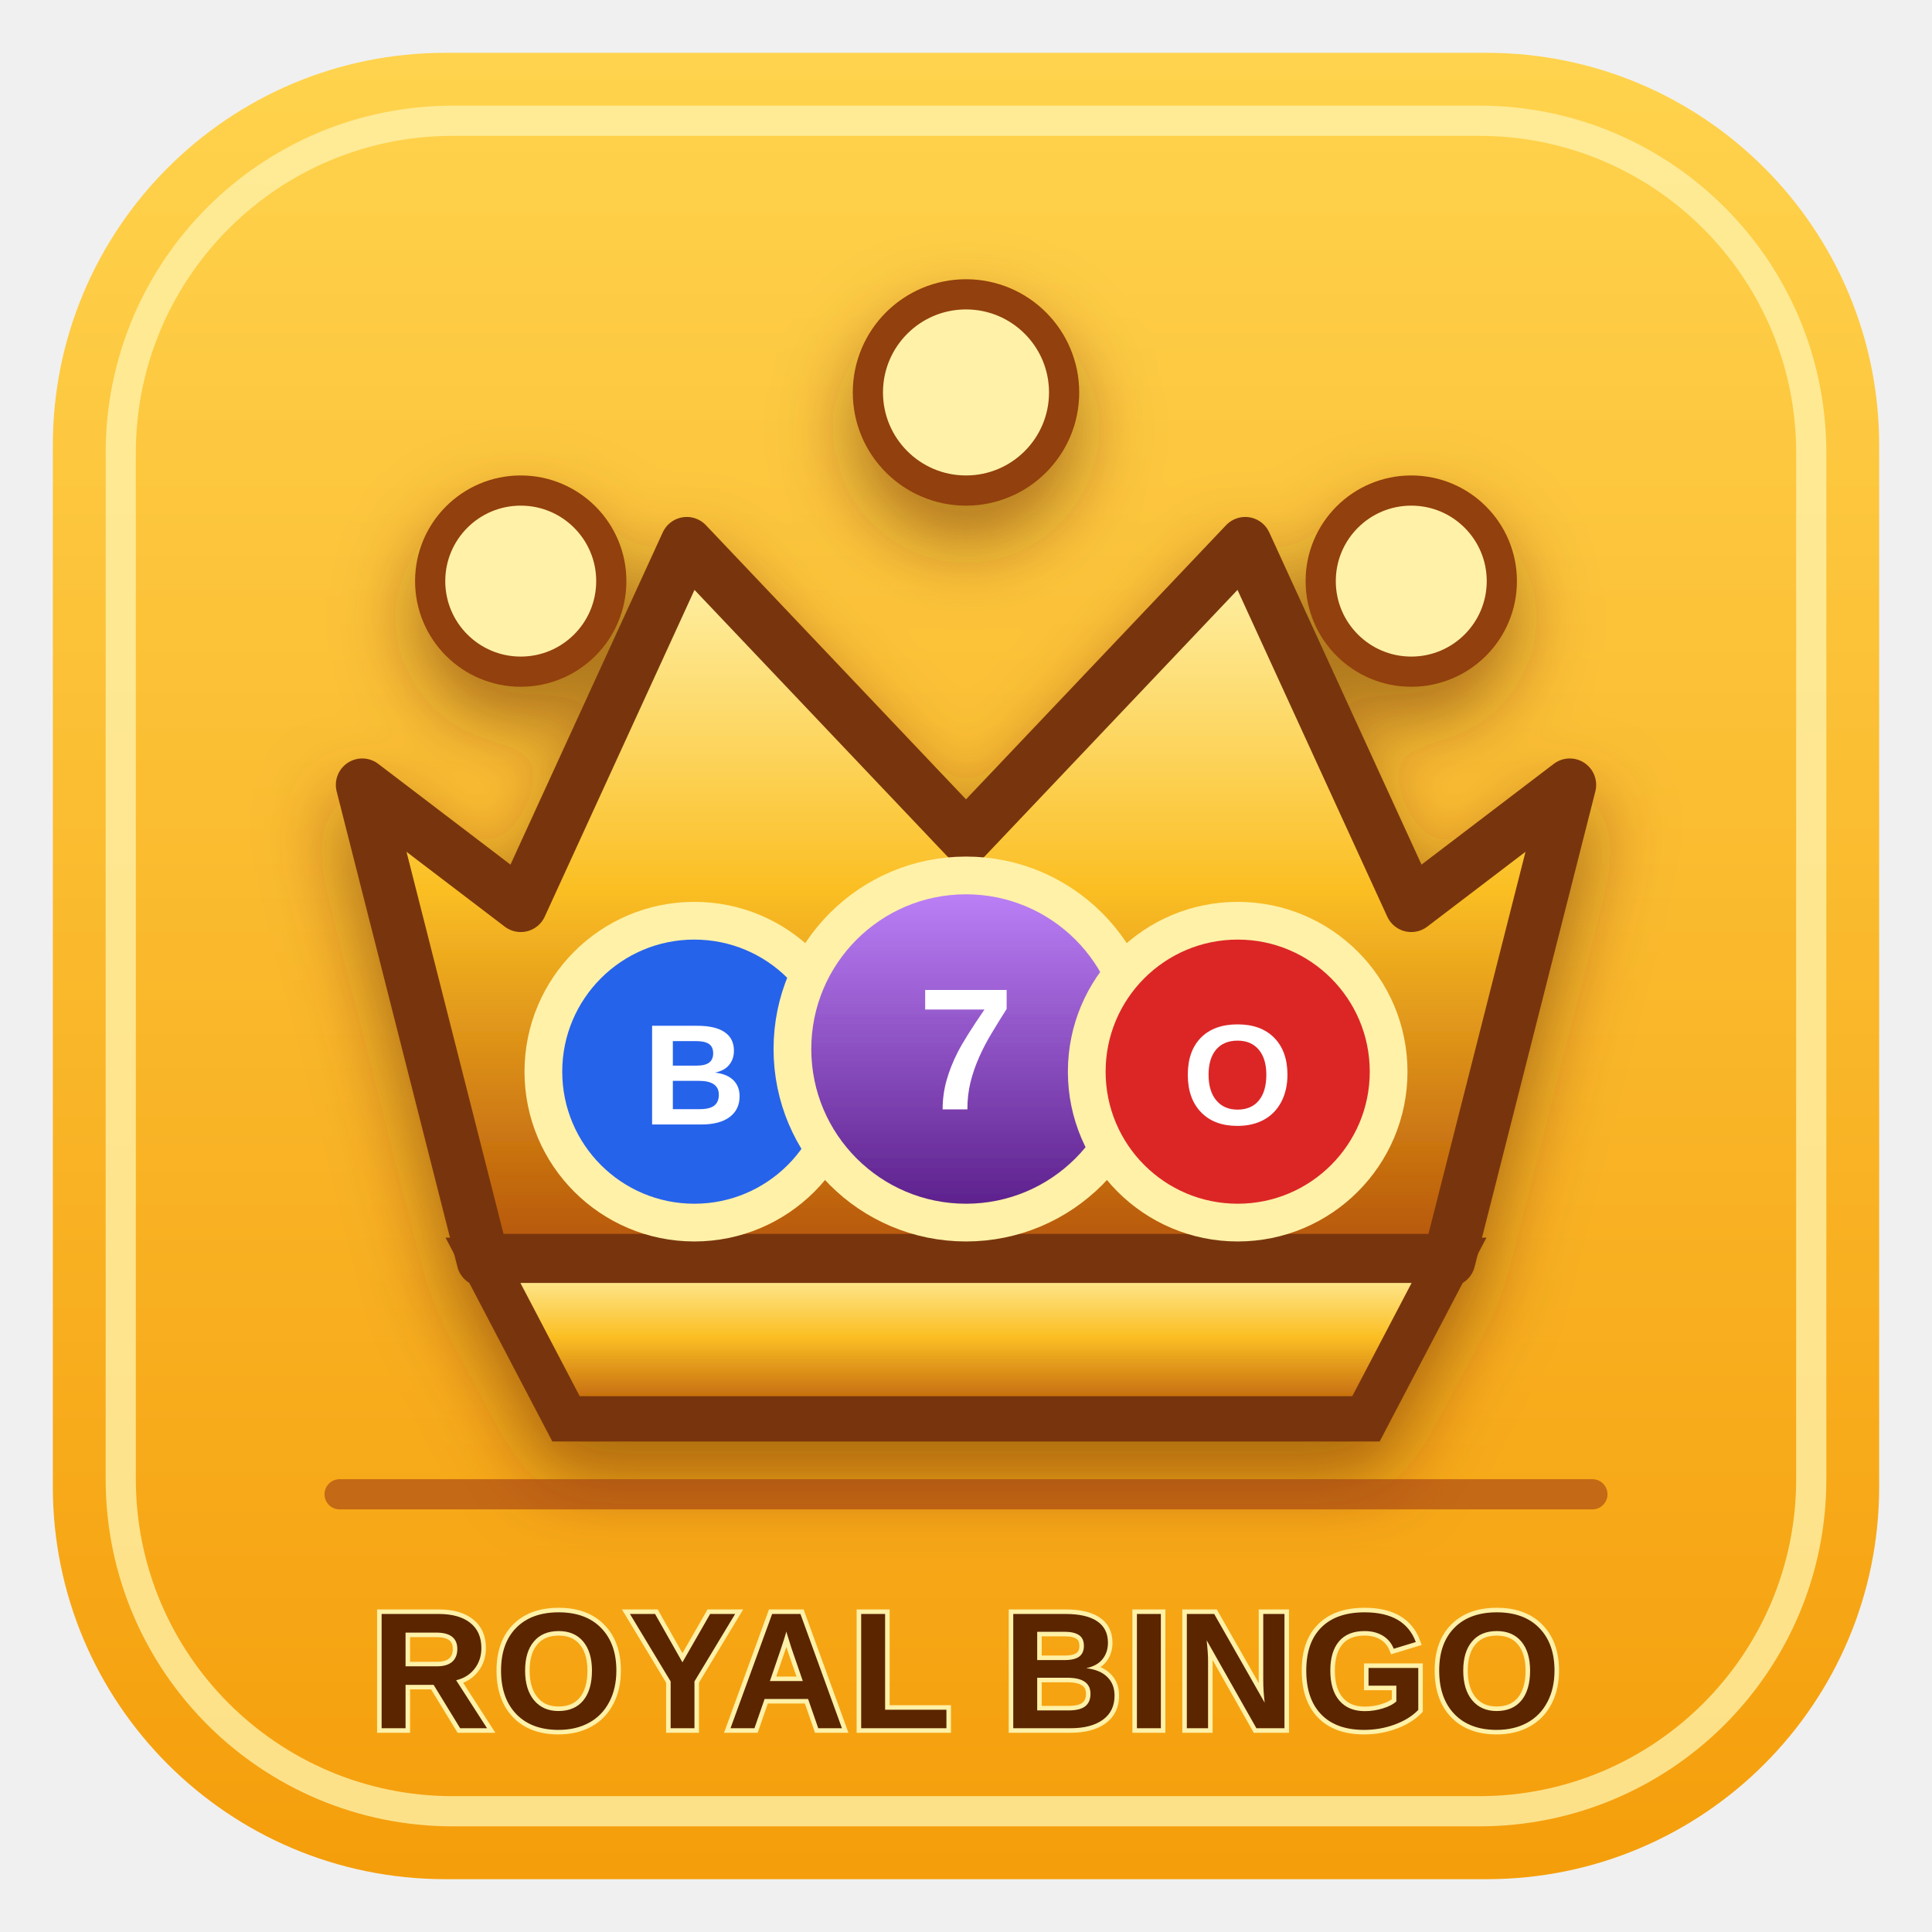
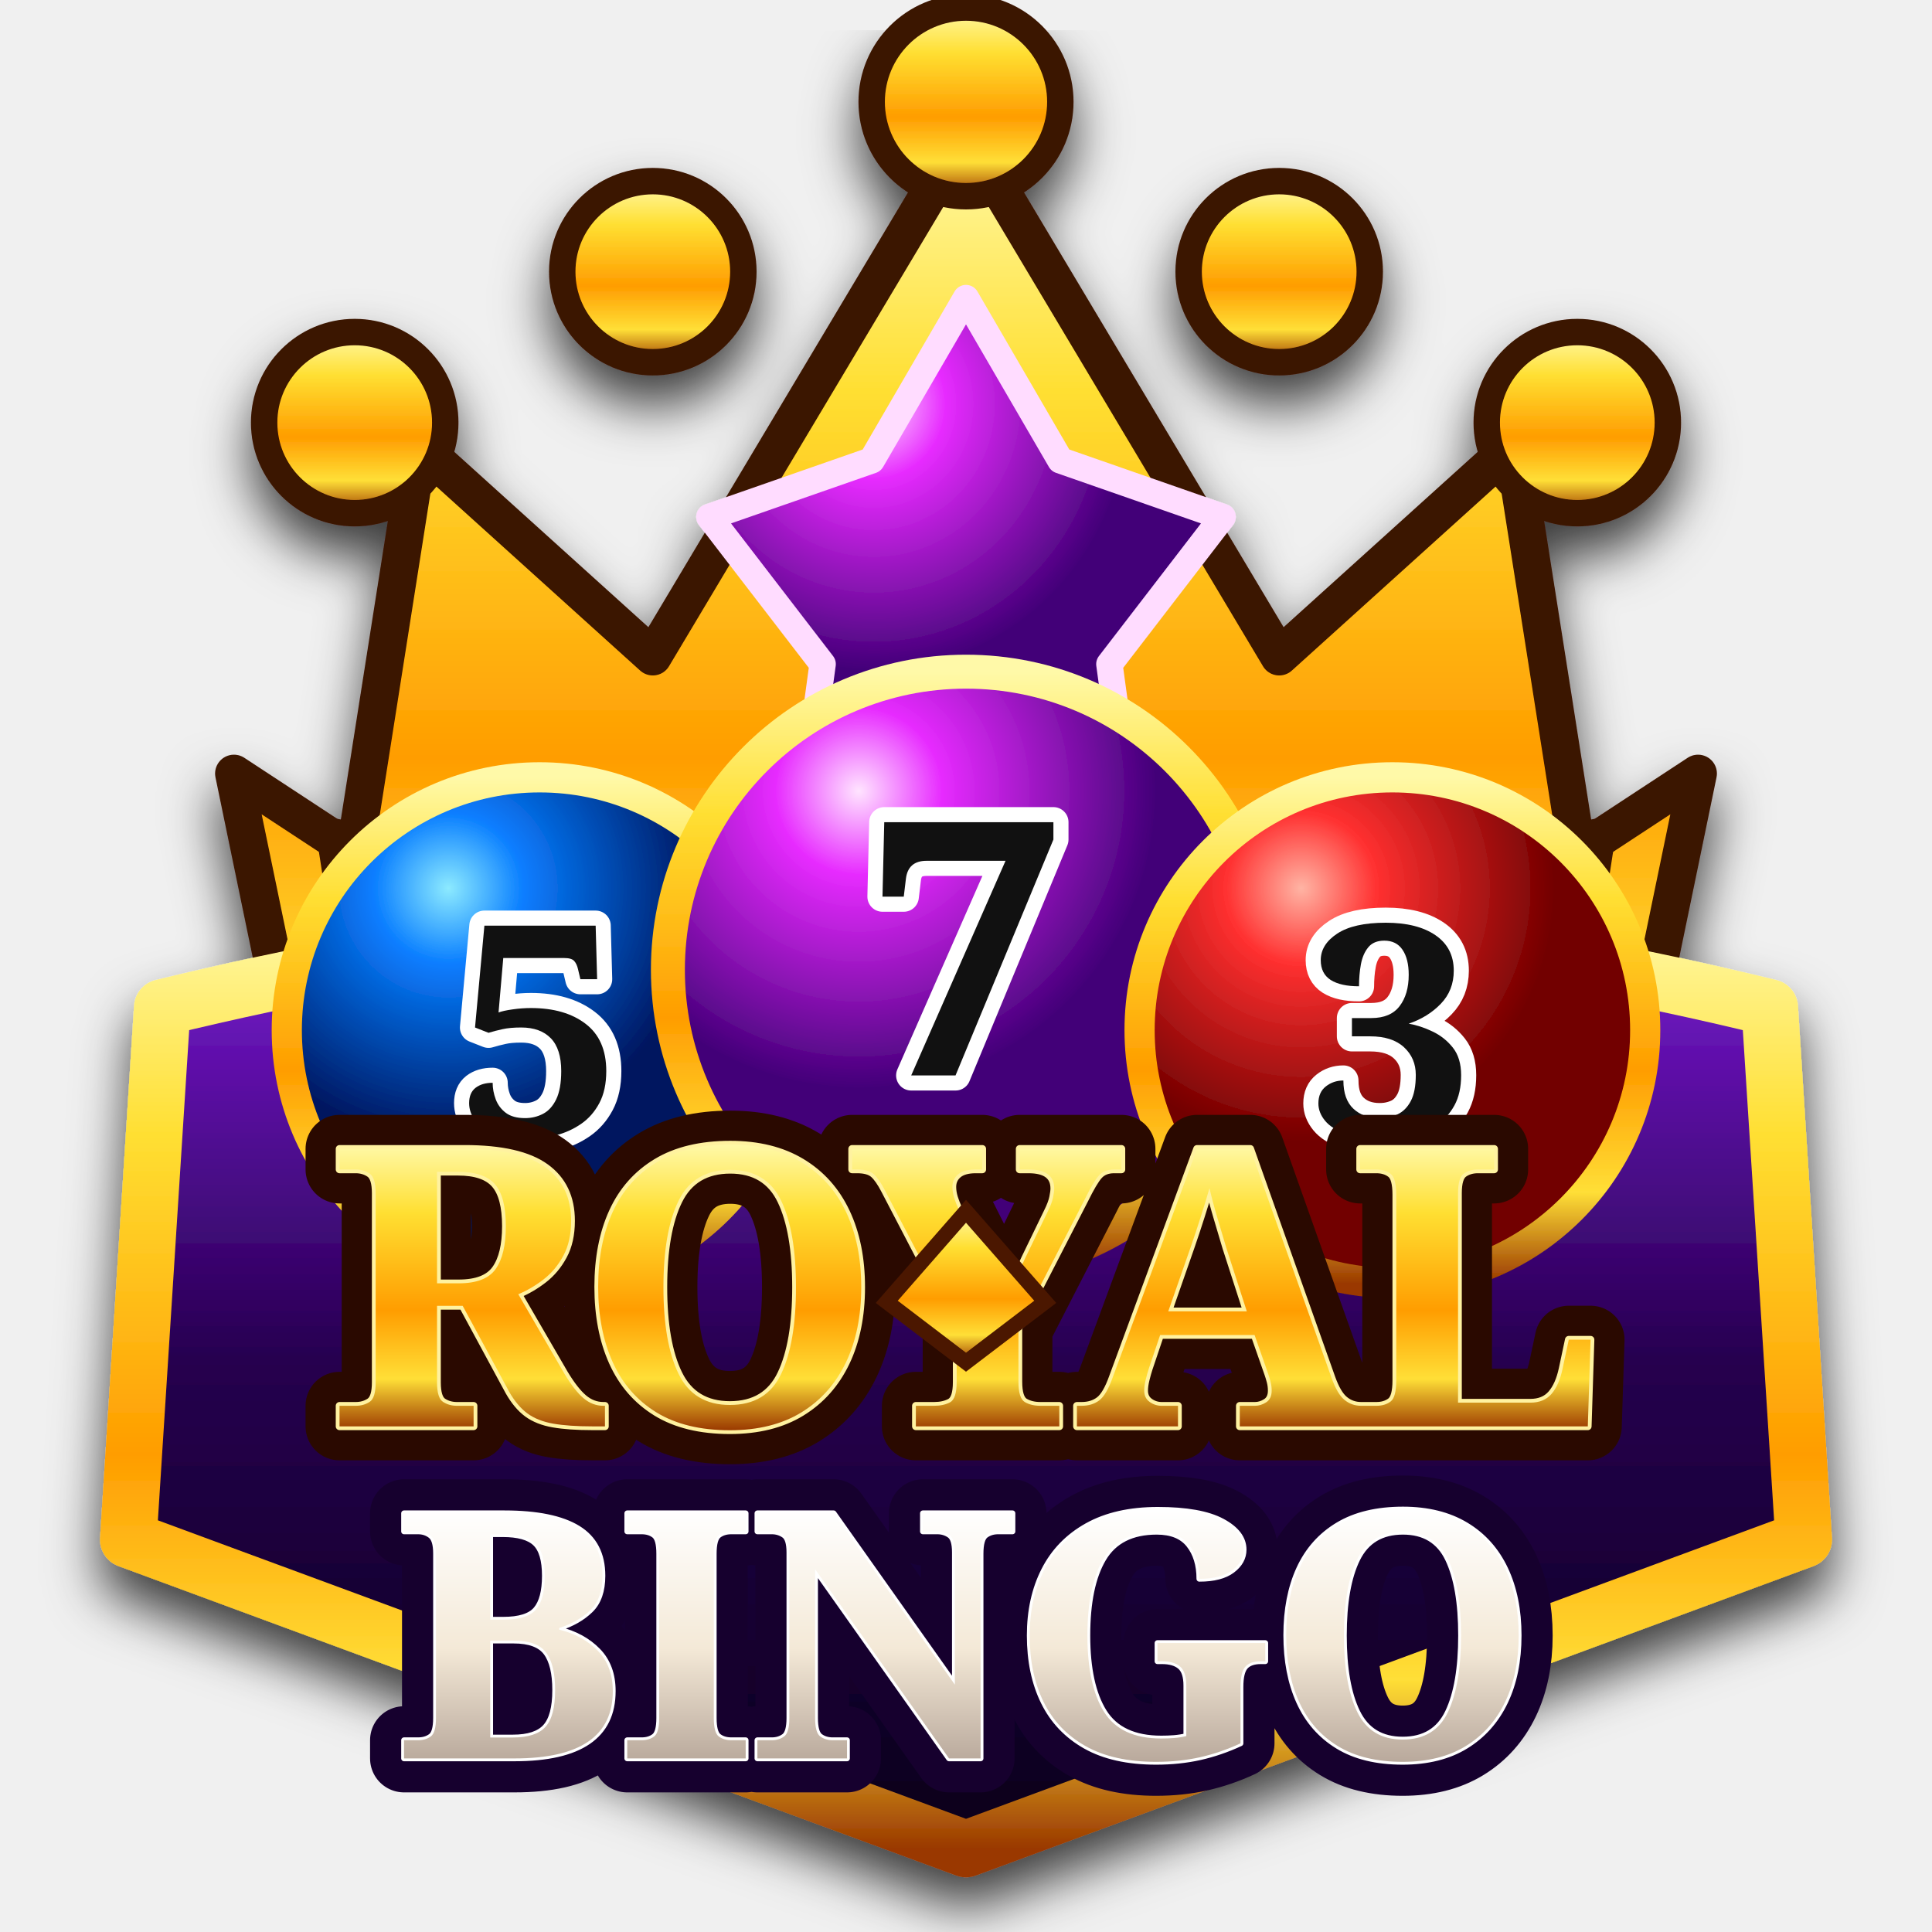
- <svg xmlns="http://www.w3.org/2000/svg" viewBox="0 0 256 256">
+ <svg xmlns="http://www.w3.org/2000/svg" viewBox="0 0 512 512">
  <defs>
-     <linearGradient id="bg" x2="0" y2="1">
-       <stop stop-color="#ffd34d" />
-       <stop offset="1" stop-color="#f59e0b" />
+     <linearGradient id="gold" x1="0" y1="0" x2="0" y2="1">
+       <stop stop-color="#fff9a8" />
+       <stop offset=".24" stop-color="#ffdf32" />
+       <stop offset=".58" stop-color="#ff9d00" />
+       <stop offset=".82" stop-color="#ffdf37" />
+       <stop offset="1" stop-color="#9a3900" />
    </linearGradient>
-     <linearGradient id="gold" x2="0" y2="1">
-       <stop stop-color="#fff4b0" />
-       <stop offset=".48" stop-color="#fbbf24" />
-       <stop offset="1" stop-color="#b45309" />
+     <linearGradient id="goldSide" x1="0" y1="0" x2="1" y2="1">
+       <stop stop-color="#fff3a0" />
+       <stop offset=".35" stop-color="#ffb000" />
+       <stop offset=".7" stop-color="#9f3b00" />
+       <stop offset="1" stop-color="#ffe66b" />
    </linearGradient>
-     <linearGradient id="purple" x2="0" y2="1">
-       <stop stop-color="#c084fc" />
-       <stop offset="1" stop-color="#581c87" />
+     <linearGradient id="purple" x1="0" y1="0" x2="0" y2="1">
+       <stop stop-color="#7c19d8" />
+       <stop offset=".48" stop-color="#26004f" />
+       <stop offset="1" stop-color="#080018" />
    </linearGradient>
-     <filter id="shadow" x="-30%" y="-30%" width="160%" height="160%">
-       <feDropShadow dx="0" dy="5" stdDeviation="5" flood-color="#5b2500" flood-opacity=".5" />
+     <linearGradient id="white" x1="0" y1="0" x2="0" y2="1">
+       <stop stop-color="#fff" />
+       <stop offset=".55" stop-color="#f4e9d7" />
+       <stop offset="1" stop-color="#b9a99c" />
+     </linearGradient>
+     <radialGradient id="blue" cx=".32" cy=".22">
+       <stop stop-color="#8ceaff" />
+       <stop offset=".3" stop-color="#087dff" />
+       <stop offset="1" stop-color="#00165f" />
+     </radialGradient>
+     <radialGradient id="red" cx=".32" cy=".22">
+       <stop stop-color="#ffb4a4" />
+       <stop offset=".3" stop-color="#ff3030" />
+       <stop offset="1" stop-color="#720000" />
+     </radialGradient>
+     <radialGradient id="violet" cx=".32" cy=".2">
+       <stop stop-color="#ffe4ff" />
+       <stop offset=".28" stop-color="#e72bff" />
+       <stop offset="1" stop-color="#420078" />
+     </radialGradient>
+     <filter id="shadow" x="-25%" y="-25%" width="150%" height="160%">
+       <feGaussianBlur in="SourceAlpha" stdDeviation="7" />
+       <feOffset dy="8" />
+       <feComponentTransfer>
+         <feFuncA type="linear" slope=".75" />
+       </feComponentTransfer>
+       <feMerge>
+         <feMergeNode />
+         <feMergeNode in="SourceGraphic" />
+       </feMerge>
    </filter>
  </defs>
-   <rect x="7" y="7" width="242" height="242" rx="52" fill="url(#bg)" />
-   <rect x="16" y="16" width="224" height="224" rx="44" fill="none" stroke="#fff1a8" stroke-width="4" opacity=".8" />
-   <g filter="url(#shadow)">
-     <path d="M48 104 69 120 91 72 128 111 165 72 187 120 208 104 192 167H64Z" fill="url(#gold)" stroke="#78350f" stroke-width="7" stroke-linejoin="round" />
-     <path d="M64 167H192L181 188H75Z" fill="url(#gold)" stroke="#78350f" stroke-width="6" />
-     <circle cx="69" cy="77" r="12" fill="#fff1a8" stroke="#92400e" stroke-width="4" />
-     <circle cx="128" cy="52" r="13" fill="#fff1a8" stroke="#92400e" stroke-width="4" />
-     <circle cx="187" cy="77" r="12" fill="#fff1a8" stroke="#92400e" stroke-width="4" />
-     <circle cx="92" cy="142" r="20" fill="#2563eb" stroke="#fff1a8" stroke-width="5" />
-     <circle cx="128" cy="139" r="23" fill="url(#purple)" stroke="#fff1a8" stroke-width="5" />
-     <circle cx="164" cy="142" r="20" fill="#dc2626" stroke="#fff1a8" stroke-width="5" />
-     <g fill="#fff" font-family="Arial,sans-serif" font-weight="900" text-anchor="middle" font-size="19">
-       <text x="92" y="149">B</text>
-       <text x="128" y="147" font-size="23">7</text>
-       <text x="164" y="149">O</text>
+   <g filter="url(#shadow)" stroke="#3b1200" stroke-width="10" stroke-linejoin="round">
+     <path d="M62 205 94 226 111 118 173 174 256 35 339 174 401 118 418 226 450 205 426 321H86Z" fill="url(#gold)" />
+     <path d="M89 222Q172 285 256 190Q340 285 423 222L411 300H101Z" fill="url(#goldSide)" />
+     <g fill="url(#gold)" stroke-width="7">
+       <circle cx="94" cy="112" r="24" />
+       <circle cx="173" cy="72" r="24" />
+       <circle cx="256" cy="27" r="25" />
+       <circle cx="339" cy="72" r="24" />
+       <circle cx="418" cy="112" r="24" />
    </g>
+     <path d="M256 79 281 122 324 137 294 176 300 220 256 199 212 220 218 176 188 137 231 122Z" fill="url(#violet)" stroke="#ffdcff" stroke-width="7" />
+     <path d="M43 267Q256 215 469 267L478 408 256 490 34 408Z" fill="url(#purple)" stroke="url(#gold)" stroke-width="15" />
+     <circle cx="143" cy="273" r="67" fill="url(#blue)" stroke="url(#gold)" stroke-width="8" />
+     <circle cx="256" cy="257" r="79" fill="url(#violet)" stroke="url(#gold)" stroke-width="9" />
+     <circle cx="369" cy="273" r="67" fill="url(#red)" stroke="url(#gold)" stroke-width="8" />
  </g>
-   <path d="M45 198H211" stroke="#9a3412" stroke-width="4" stroke-linecap="round" opacity=".55" />
-   <text x="128" y="229" text-anchor="middle" font-family="Arial,sans-serif" font-size="22" font-weight="900" letter-spacing=".5" fill="#5b2500" stroke="#fff1a8" stroke-width="1.2" paint-order="stroke">ROYAL BINGO</text>
+   <g font-family="Georgia,serif" font-weight="900" text-anchor="middle" paint-order="stroke" stroke-linejoin="round">
+     <g fill="#111" stroke="#fff" stroke-width="8" font-size="78">
+       <text x="143" y="301">5</text>
+       <text x="256" y="285" font-size="94">7</text>
+       <text x="369" y="301">3</text>
+     </g>
+     <text x="256" y="378" font-size="103" letter-spacing="-5" fill="url(#gold)" stroke="#2a0900" stroke-width="18">ROYAL</text>
+     <text x="256" y="466" font-size="91" letter-spacing="-2" fill="url(#white)" stroke="#16002e" stroke-width="18">BINGO</text>
+     <text x="256" y="378" font-size="103" letter-spacing="-5" fill="url(#gold)" stroke="#fff2a0" stroke-width="2">ROYAL</text>
+     <text x="256" y="466" font-size="91" letter-spacing="-2" fill="url(#white)" stroke="#fff" stroke-width="1.5">BINGO</text>
+   </g>
+   <path d="M235 345 256 321 277 345 256 361Z" fill="url(#gold)" stroke="#4b1700" stroke-width="4" />
</svg>
